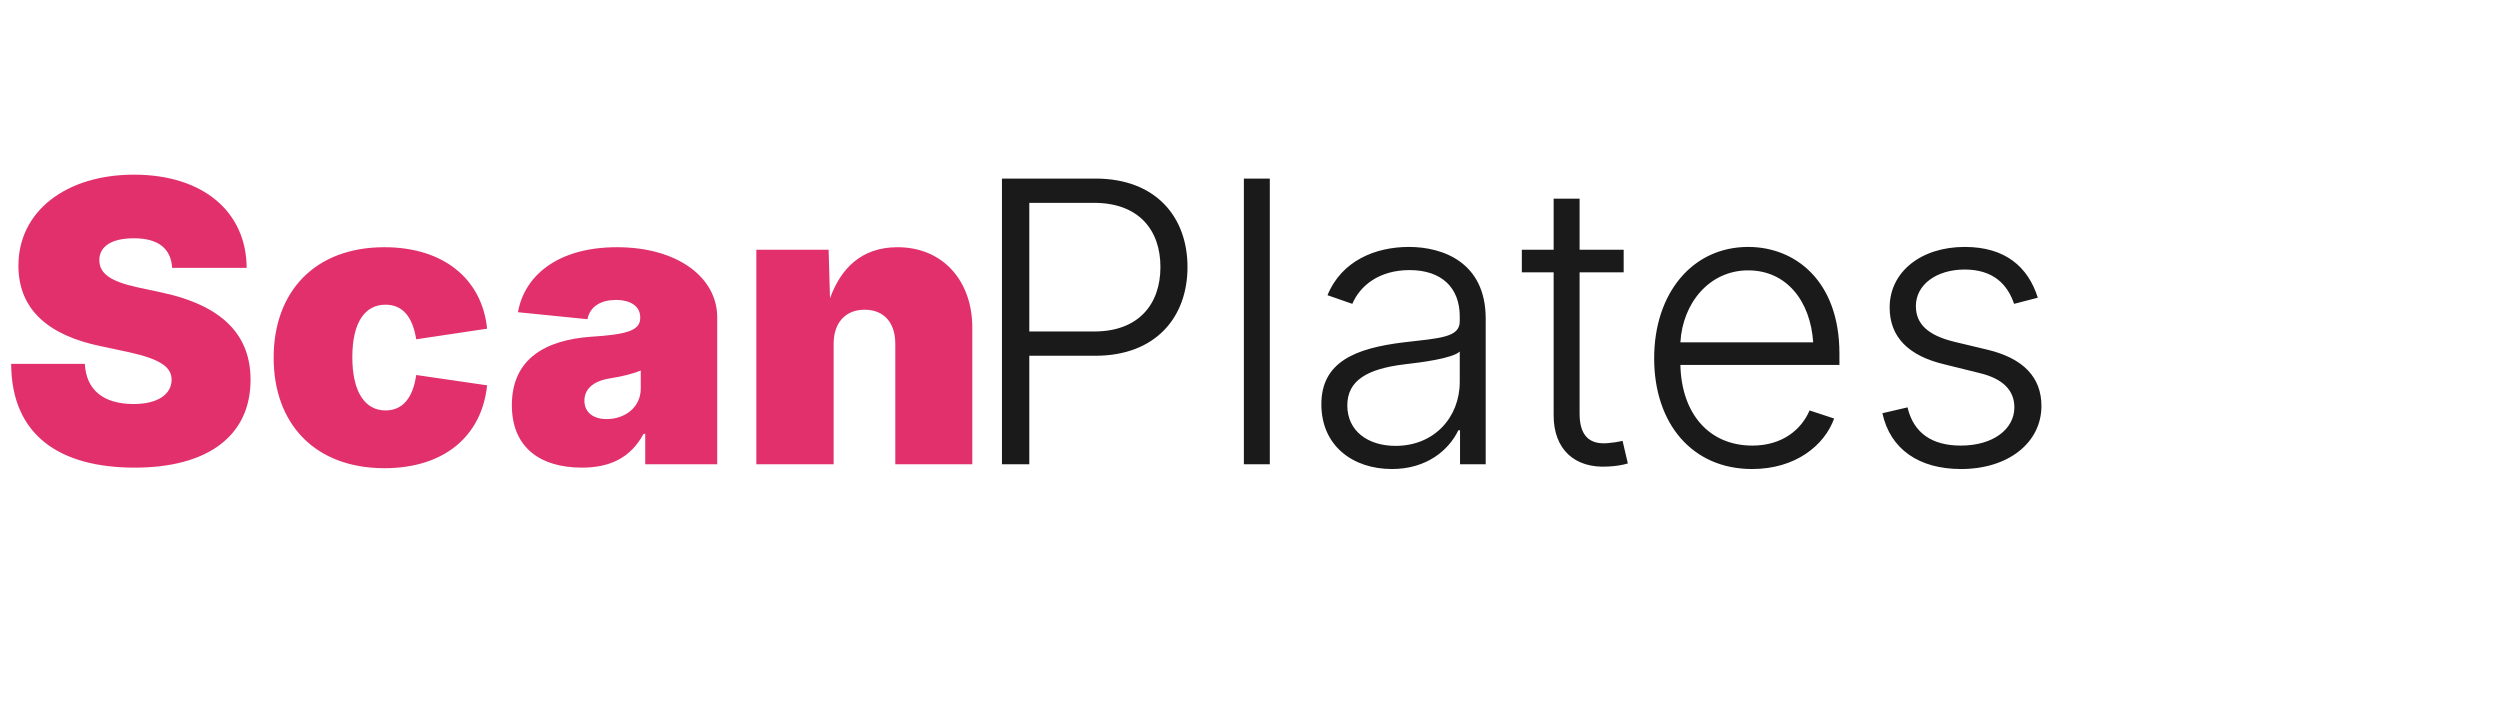
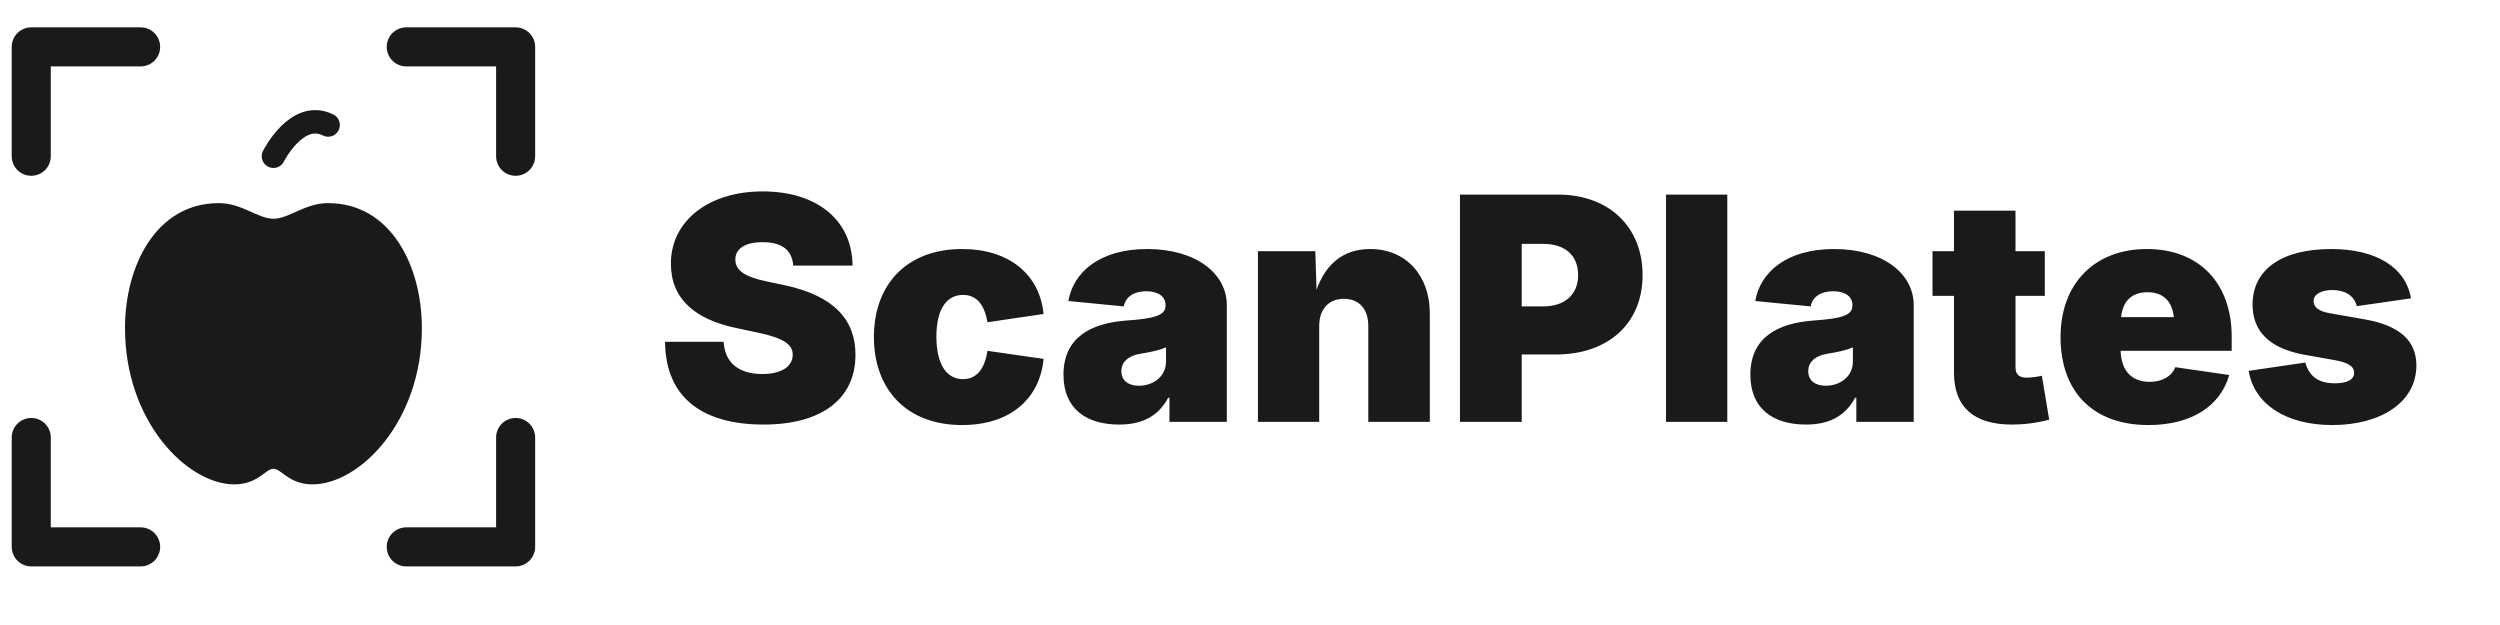
- <svg xmlns="http://www.w3.org/2000/svg" width="140" height="40" viewBox="0 0 140 40" fill="none">
-   <text x="0" y="26" font-family="system-ui, -apple-system, sans-serif" font-size="22" font-weight="900" fill="#E1306C">Scan</text>
-   <text x="54" y="26" font-family="system-ui, -apple-system, sans-serif" font-size="22" font-weight="300" fill="#1A1A1A">Plates</text>
+ <svg xmlns="http://www.w3.org/2000/svg" width="160" height="40" viewBox="0 0 160 40" fill="none">
+   <path d="M2 10 L2 3 L9 3" stroke="#1A1A1A" stroke-width="2.5" stroke-linecap="round" stroke-linejoin="round" />
+   <path d="M26 3 L33 3 L33 10" stroke="#1A1A1A" stroke-width="2.5" stroke-linecap="round" stroke-linejoin="round" />
+   <path d="M33 28 L33 35 L26 35" stroke="#1A1A1A" stroke-width="2.5" stroke-linecap="round" stroke-linejoin="round" />
+   <path d="M9 35 L2 35 L2 28" stroke="#1A1A1A" stroke-width="2.5" stroke-linecap="round" stroke-linejoin="round" />
+   <path d="M17.5 10 C17.5 10 19 7 21 8" stroke="#1A1A1A" stroke-width="1.5" stroke-linecap="round" fill="none" />
+   <path d="M14 13 C10 13 8 17 8 21 C8 27 12 31 15 31 C16.5 31 17 30 17.5 30 C18 30 18.5 31 20 31 C23 31 27 27 27 21 C27 17 25 13 21 13 C19.5 13 18.5 14 17.5 14 C16.5 14 15.5 13 14 13Z" fill="#1A1A1A" />
+   <text x="42" y="27" font-family="system-ui, -apple-system, sans-serif" font-size="20" font-weight="900" fill="#1A1A1A">ScanPlates</text>
</svg>
